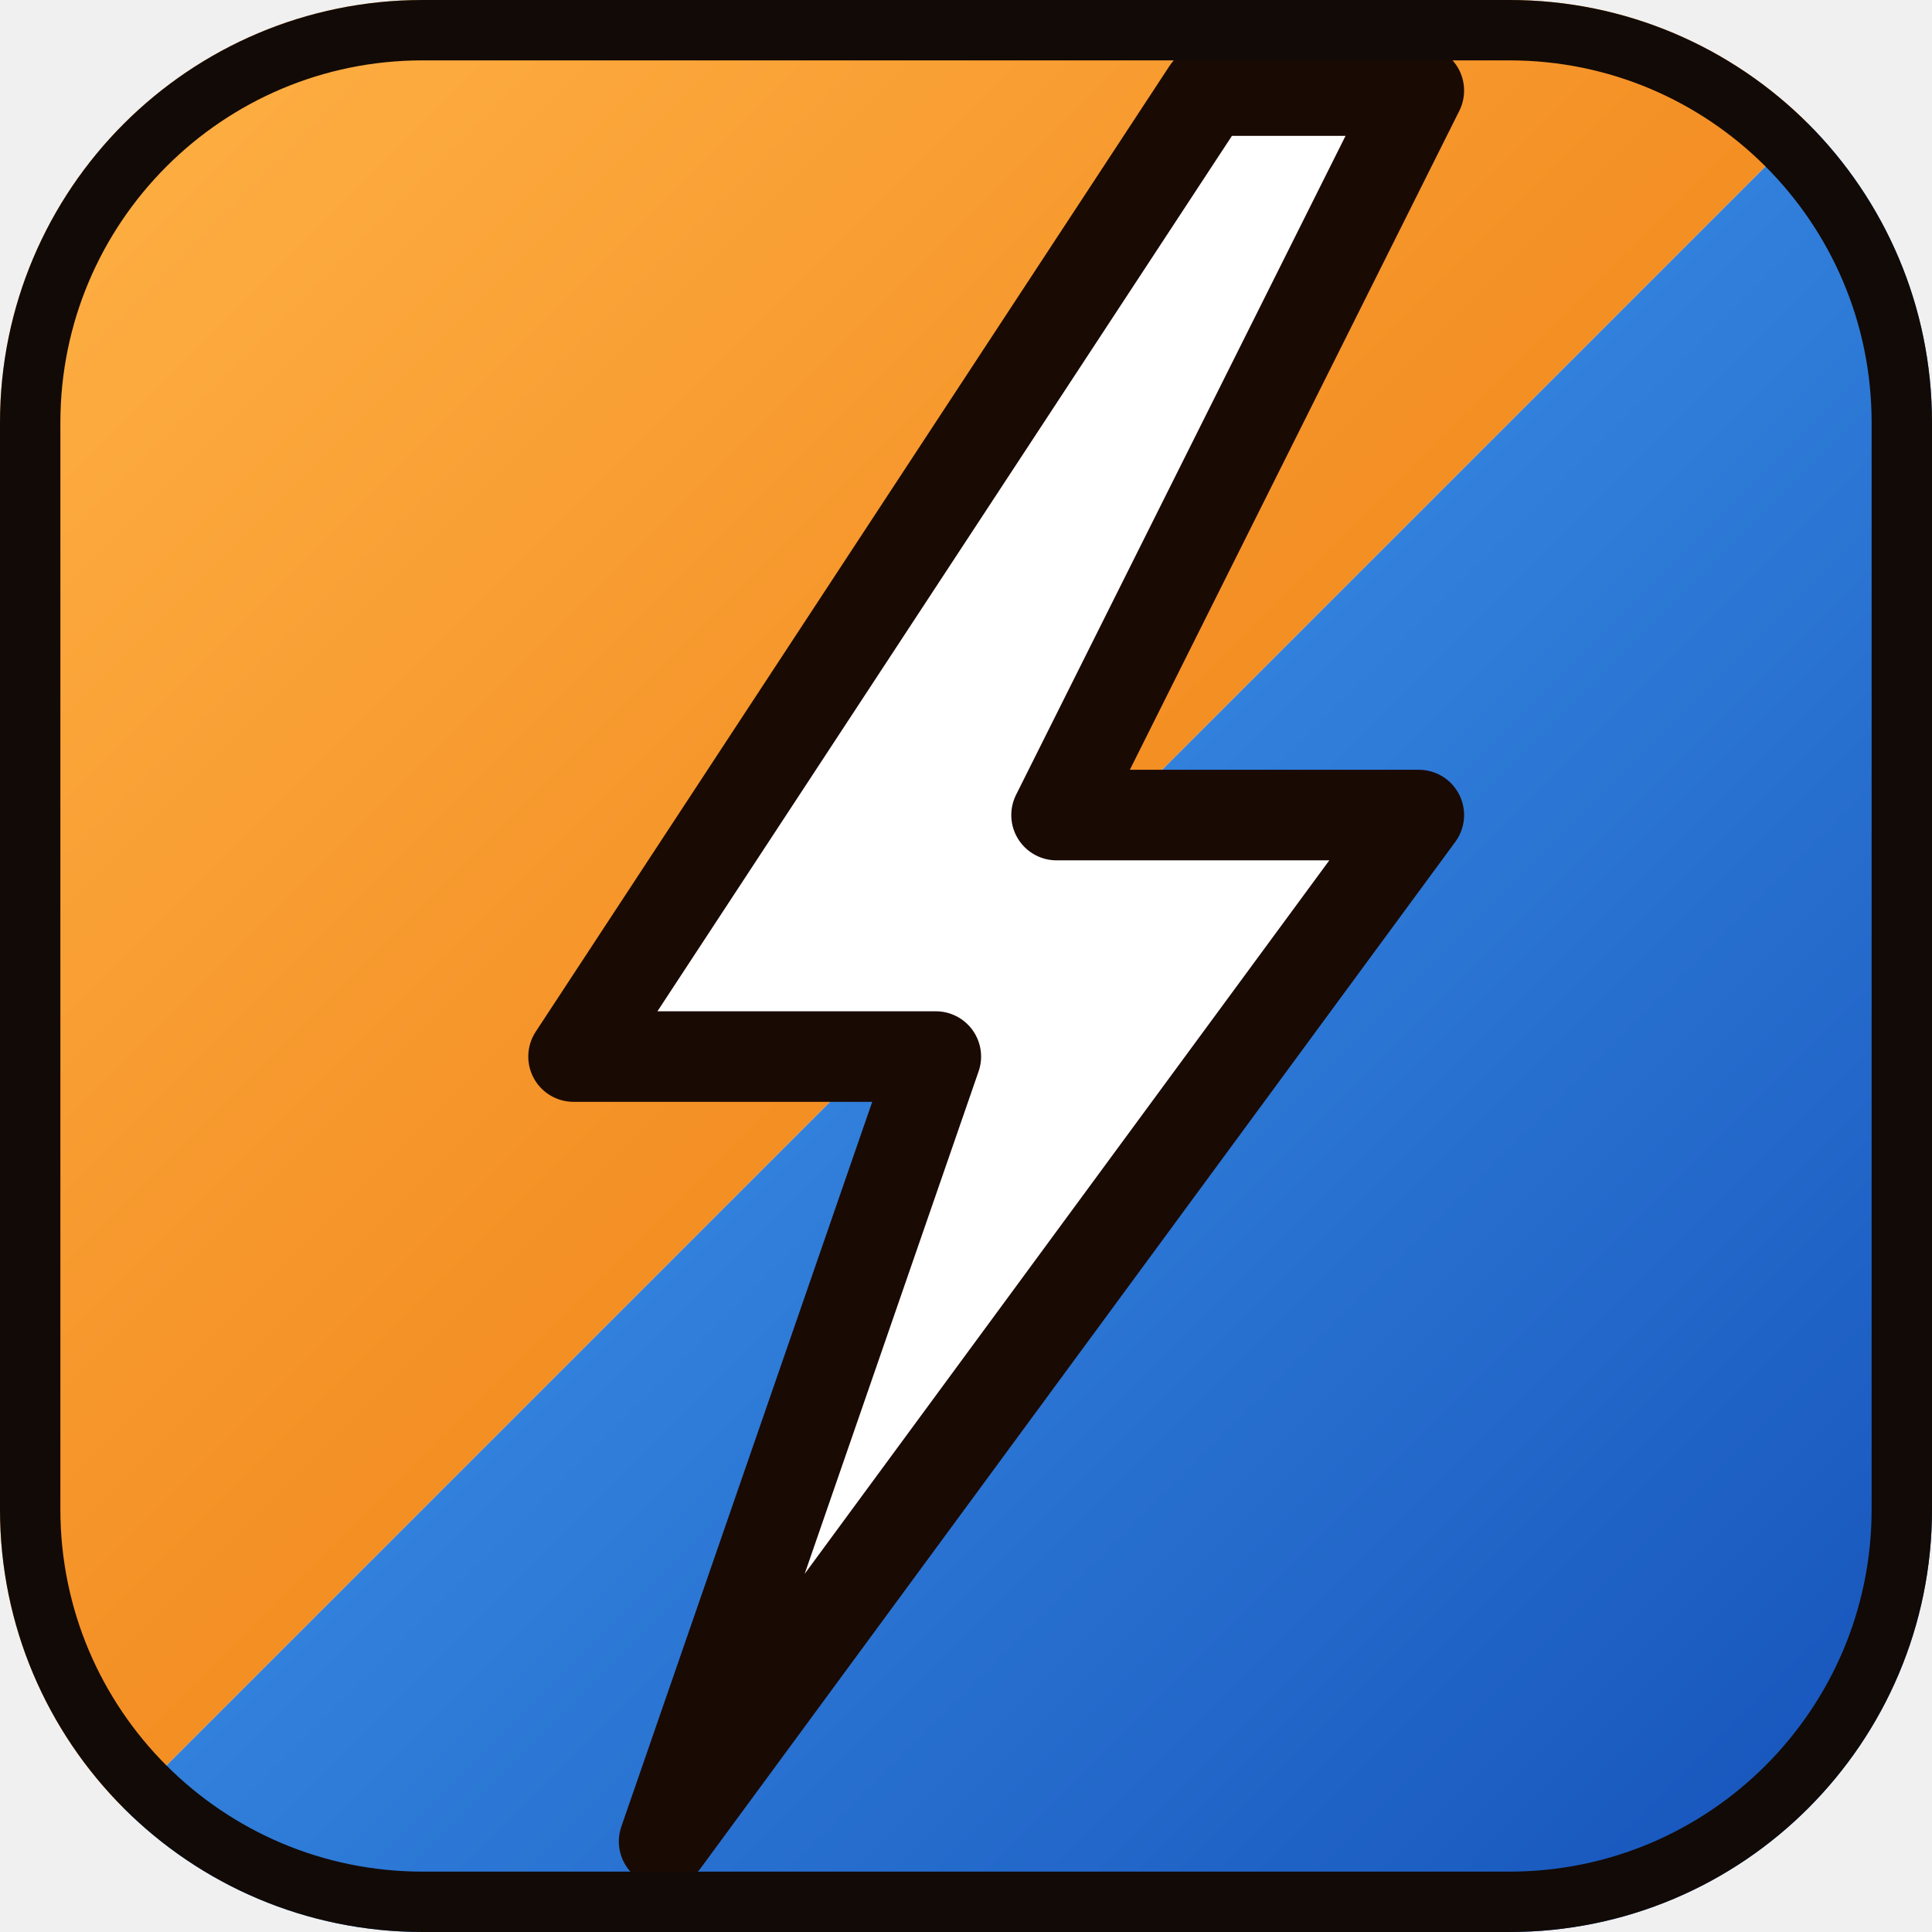
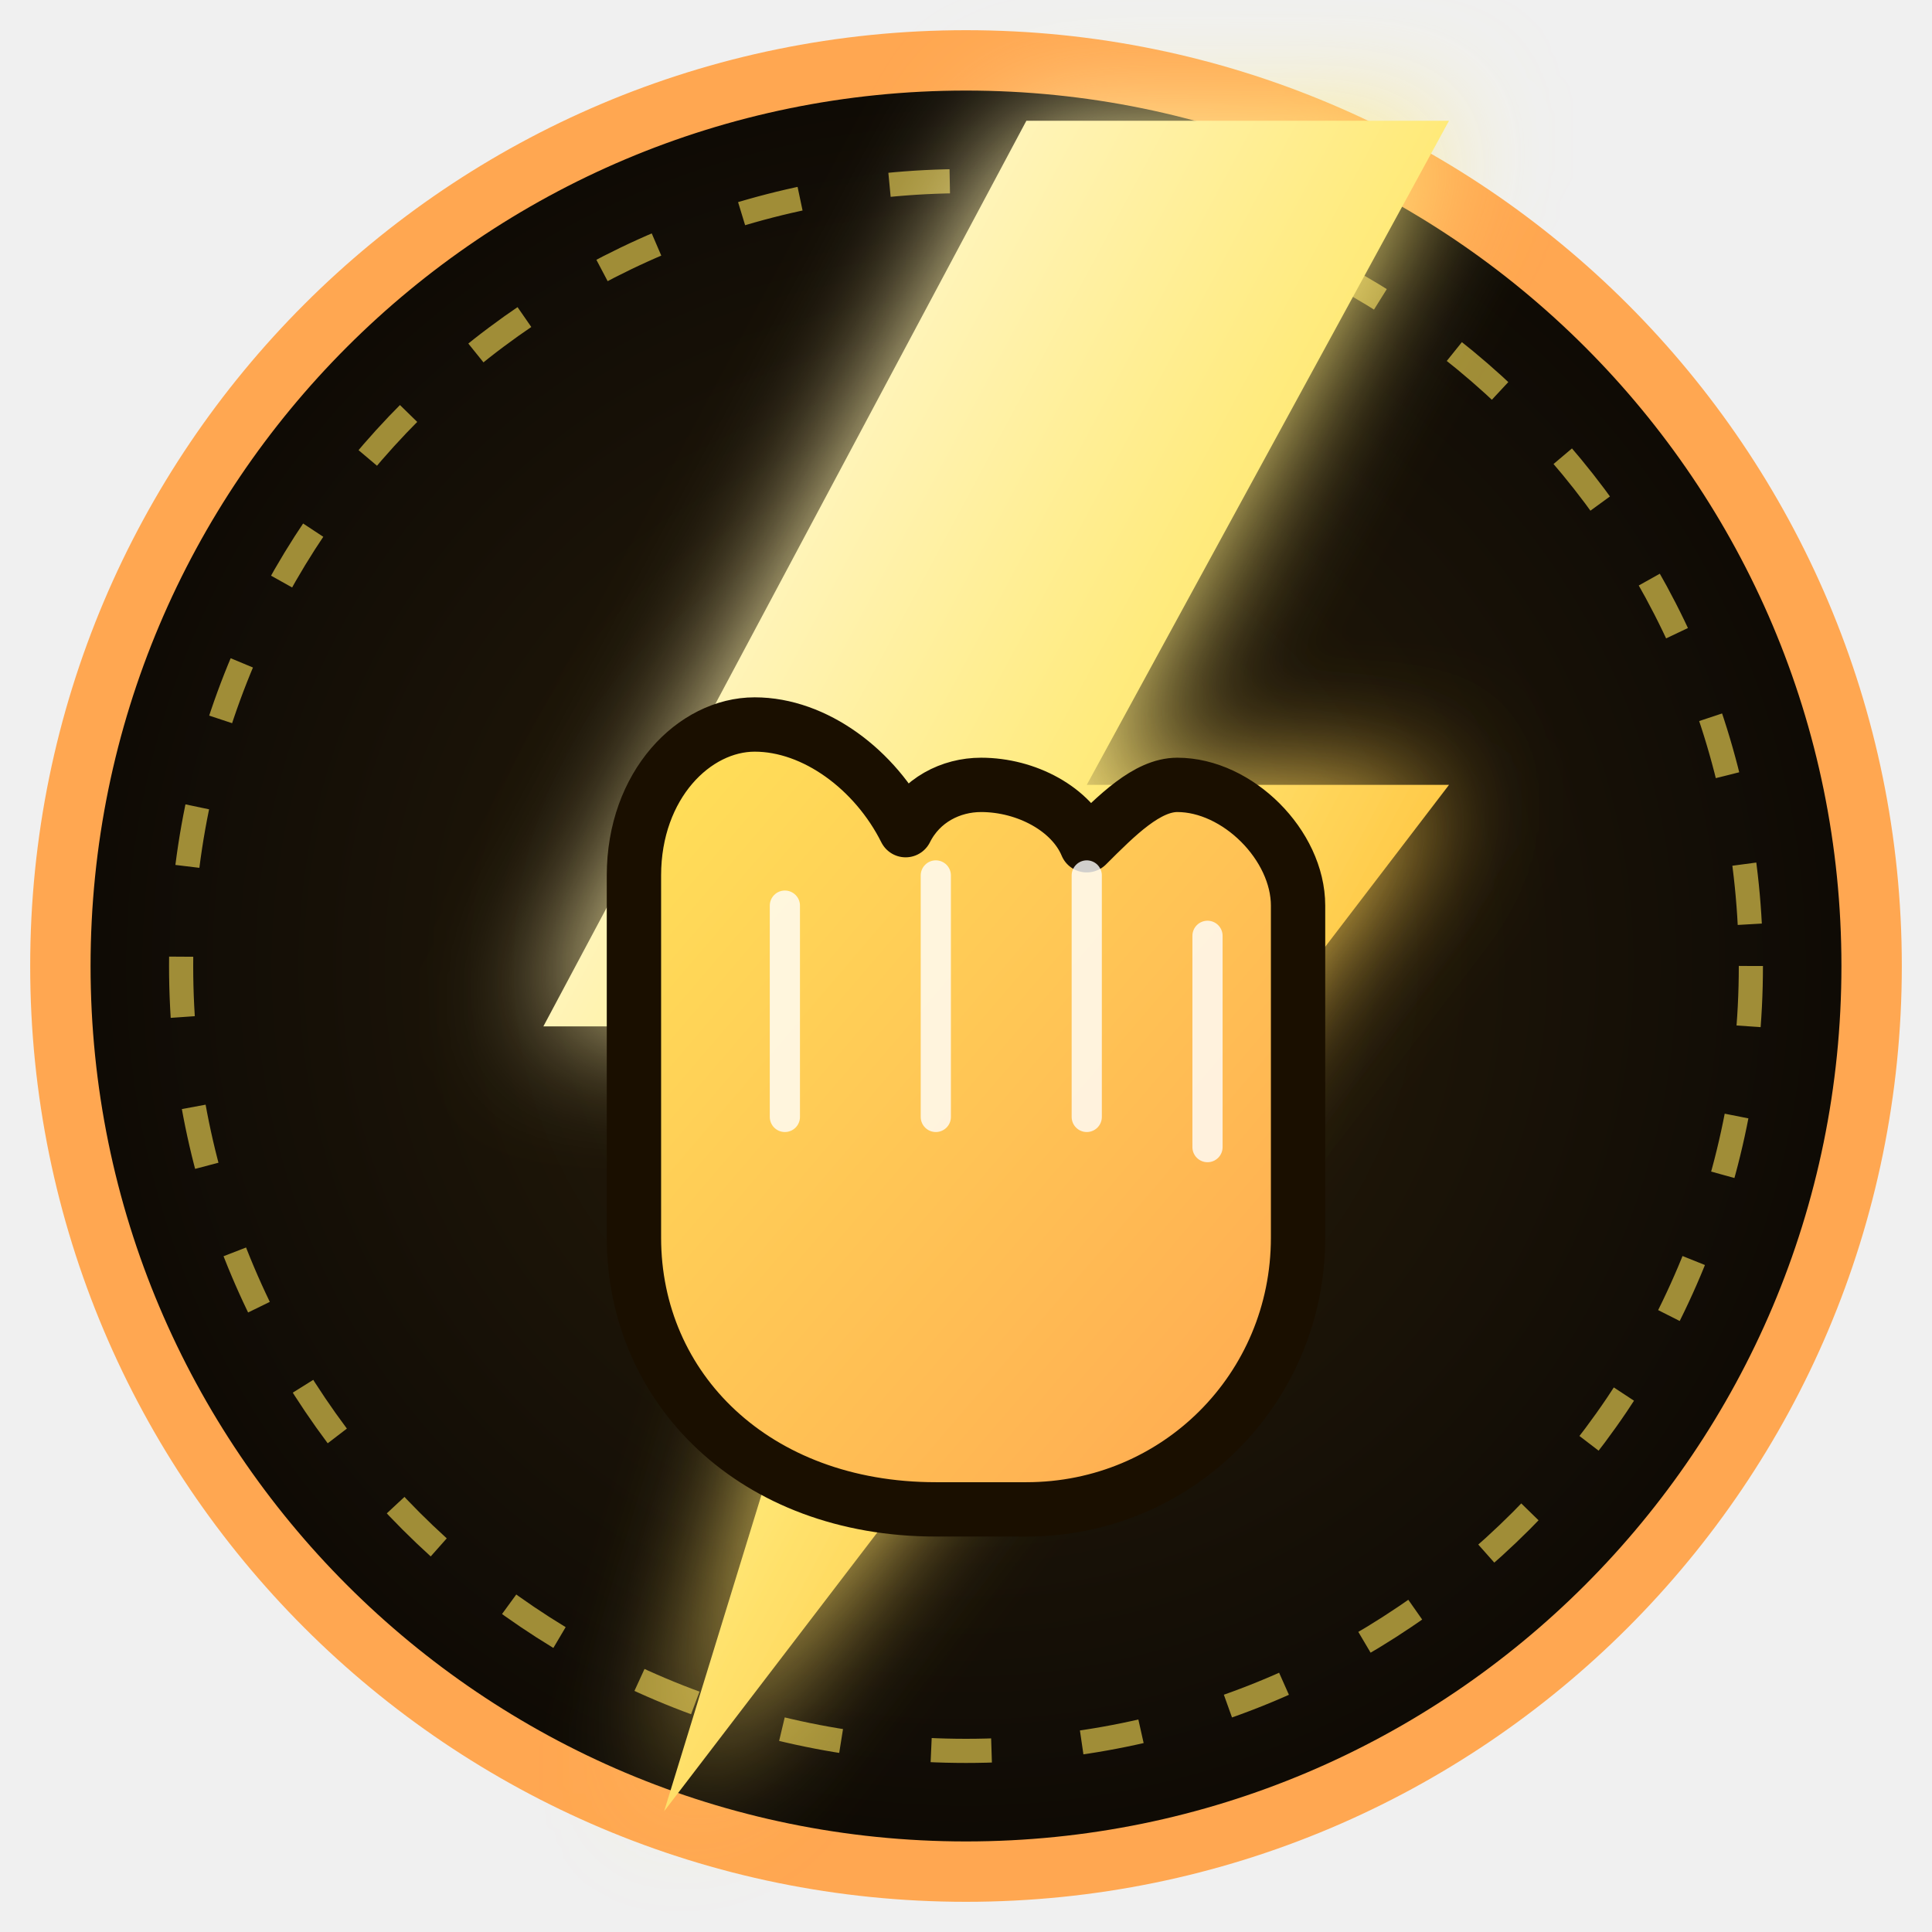
<svg xmlns="http://www.w3.org/2000/svg" viewBox="0 0 64 64">
  <defs>
-     <clipPath id="r">
-       <rect width="64" height="64" rx="14" />
-     </clipPath>
-     <linearGradient id="saffron" x1="0" y1="0" x2="1" y2="1">
-       <stop offset="0" stop-color="#ffb347" />
-       <stop offset="1" stop-color="#e86a00" />
+     <radialGradient id="bgGlow" cx="50%" cy="50%" r="50%">
+       <stop offset="0%" stop-color="#2a1f0a" />
+       <stop offset="100%" stop-color="#0e0a05" />
+     </radialGradient>
+     <linearGradient id="goldGrad" x1="0%" y1="0%" x2="100%" y2="100%">
+       <stop offset="0%" stop-color="#ffe259" />
+       <stop offset="100%" stop-color="#ffa751" />
    </linearGradient>
-     <linearGradient id="blue" x1="0" y1="0" x2="1" y2="1">
-       <stop offset="0" stop-color="#4fb0ff" />
-       <stop offset="1" stop-color="#1450b8" />
+     <linearGradient id="boltGrad" x1="0%" y1="0%" x2="100%" y2="100%">
+       <stop offset="0%" stop-color="#ffffff" />
+       <stop offset="50%" stop-color="#ffea79" />
+       <stop offset="100%" stop-color="#ff9900" />
    </linearGradient>
+     <filter id="glow" x="-20%" y="-20%" width="140%" height="140%">
+       <feGaussianBlur stdDeviation="2" result="blur" />
+       <feComposite in="SourceGraphic" in2="blur" operator="over" />
+     </filter>
  </defs>
-   <g clip-path="url(#r)">
-     <polygon points="0,0 64,0 0,64" fill="url(#saffron)" />
-     <polygon points="64,0 64,64 0,64" fill="url(#blue)" />
-   </g>
-   <polygon points="40,3 19,35 31,35 22,61 47,27 35,27 47,3" fill="#fff" stroke="#1a0a04" stroke-width="3" stroke-linejoin="round" />
-   <rect x="1" y="1" width="62" height="62" rx="13" fill="none" stroke="#120a06" stroke-width="2" />
+   <circle cx="32" cy="32" r="30" fill="url(#bgGlow)" stroke="#ffa751" stroke-width="2" />
+   <circle cx="32" cy="32" r="26" fill="none" stroke="#ffe259" stroke-width="0.8" stroke-dasharray="2,3" opacity="0.6" />
+   <polygon points="34,4 18,34 30,34 22,60 48,26 36,26 48,4" fill="url(#boltGrad)" filter="url(#glow)" />
+   <path d="M25,24 C23,24 21,26 21,29 L21,41 C21,46 25,50 31,50 L34,50 C39,50 43,46 43,41 L43,30 C43,28 41,26 39,26 C38,26 37,27 36,28 C35.5,26.8 34,26 32.5,26 C31.5,26 30.5,26.5 30,27.5 C29,25.5 27,24 25,24 Z" fill="url(#goldGrad)" stroke="#1a0f00" stroke-width="1.8" stroke-linejoin="round" />
+   <path d="M26,30 L26,37 M31,29 L31,37 M36,29 L36,37 M40,31 L40,38" stroke="#ffffff" stroke-width="1" stroke-linecap="round" opacity="0.8" />
</svg>
